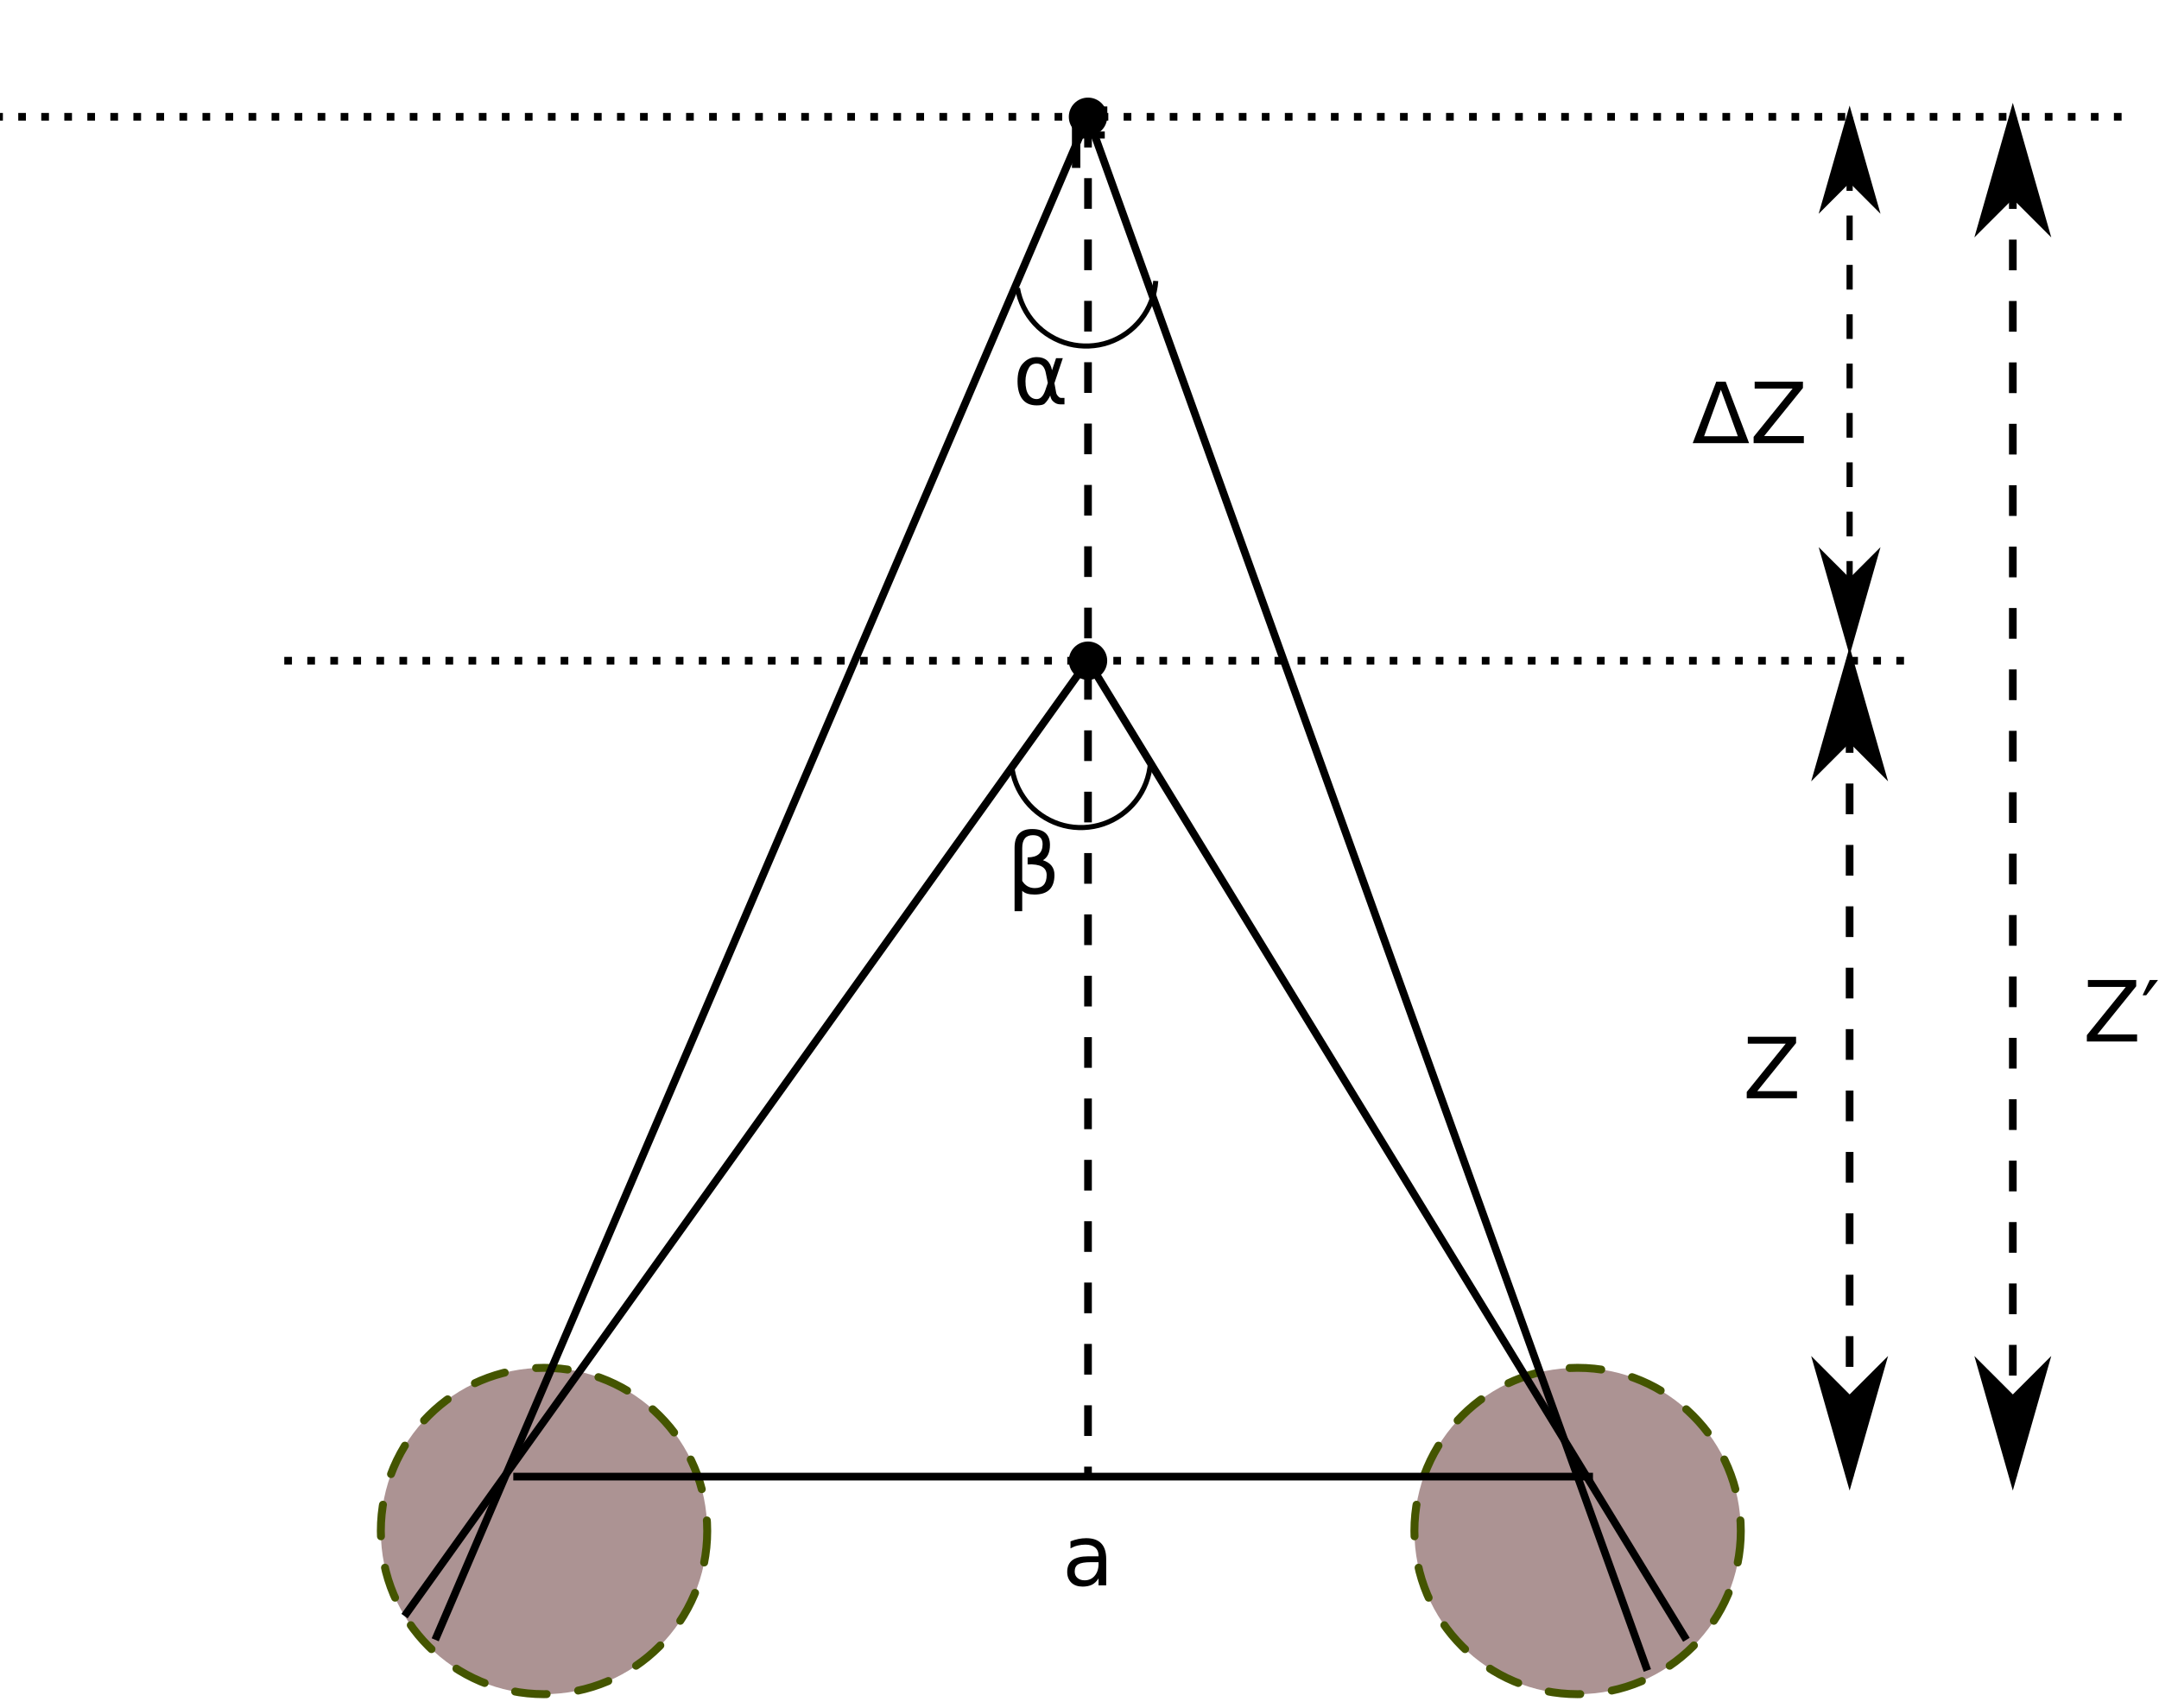
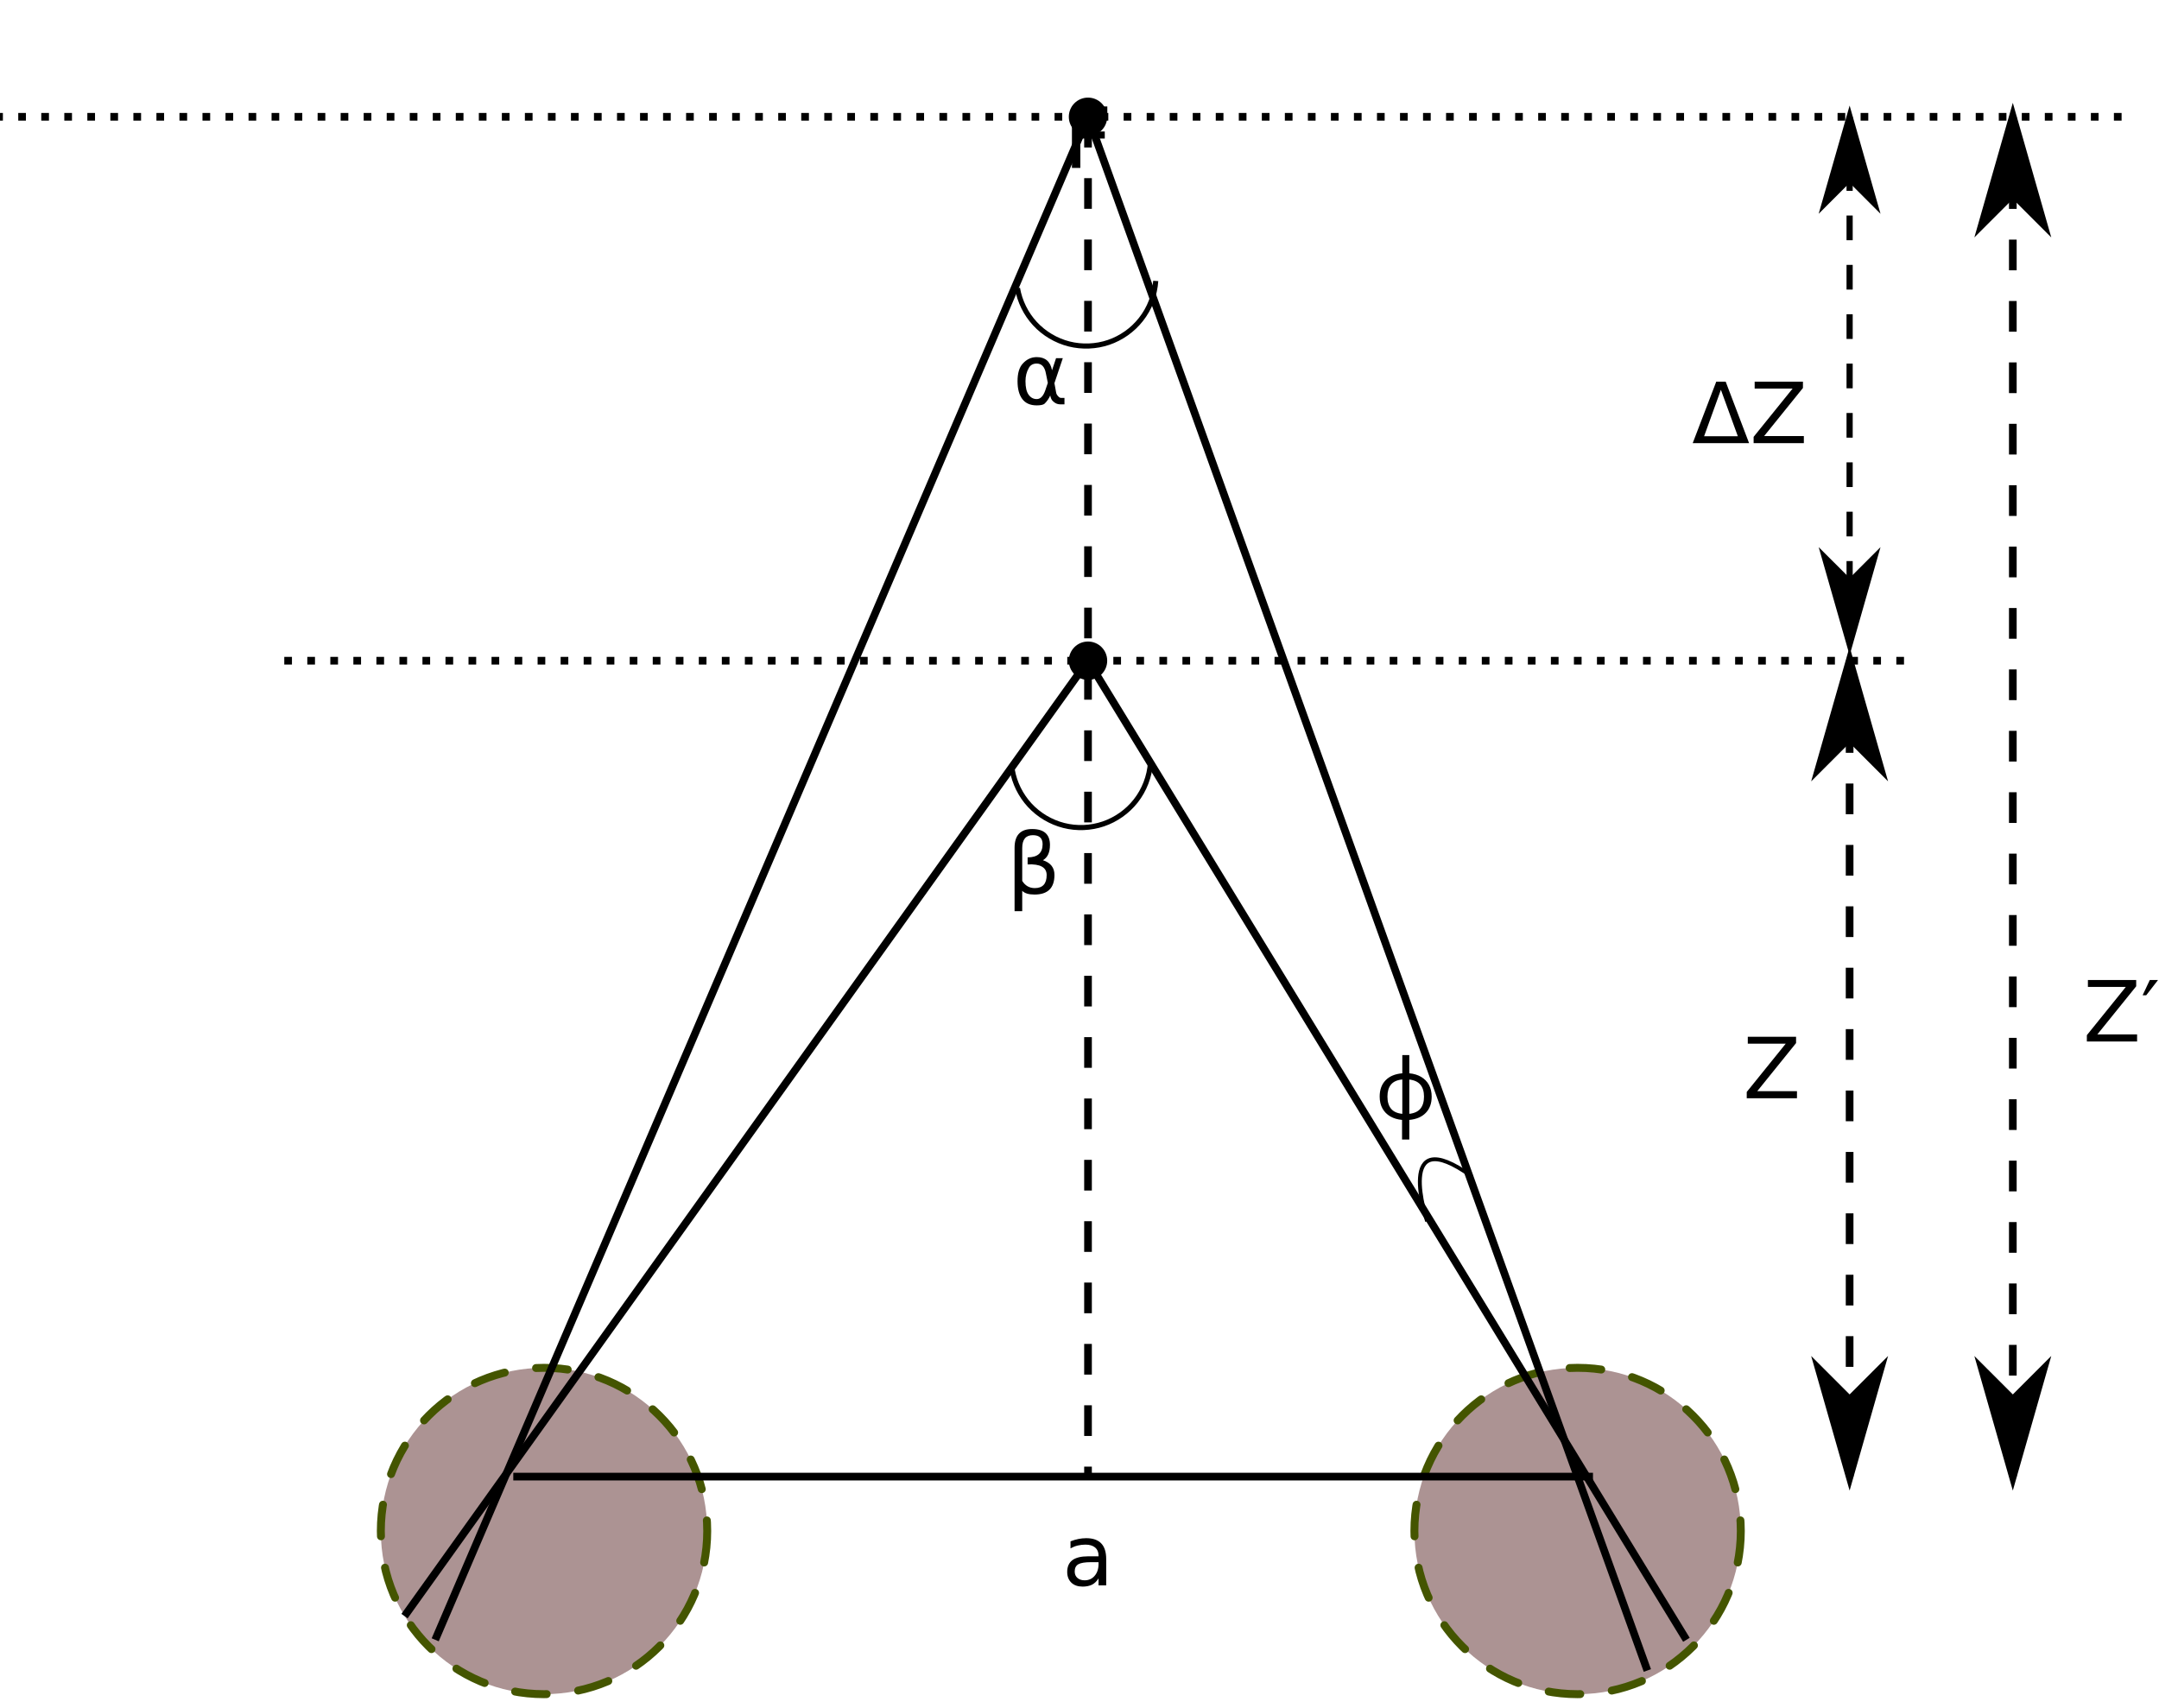
<svg xmlns="http://www.w3.org/2000/svg" id="svg2" version="1.1" width="281.25" height="222.5" xml:space="preserve">
  <defs id="defs6">
    <clipPath clipPathUnits="userSpaceOnUse" id="clipPath18">
      <path d="m 0,1779.13 2250,0 0,-1770.001 -2250,0 L 0,1779.13 z" id="path20" />
    </clipPath>
  </defs>
  <g id="g10" transform="matrix(1.25,0,0,-1.25,0,222.5)">
    <g id="g12" transform="scale(0.1,0.1)">
      <g id="g14">
        <g id="g16" clip-path="url(#clipPath18)">
          <path d="m 737.031,184.289 c 0,-93.949 -76.172,-170.078 -170.082,-170.078 -93.937,0 -170.07,76.129 -170.07,170.078 0,93.902 76.133,170.082 170.07,170.082 93.91,0 170.082,-76.18 170.082,-170.082 z" style="fill:#ac9393;fill-opacity:1;fill-rule:nonzero;stroke:none" id="path22" />
          <path d="m 737.031,184.289 c 0,-93.949 -76.172,-170.078 -170.082,-170.078 -93.937,0 -170.07,76.129 -170.07,170.078 0,93.902 76.133,170.07 170.07,170.07 93.91,0 170.082,-76.168 170.082,-170.07 z" style="fill:none;stroke:#445500;stroke-opacity:1;stroke-width:8.262;stroke-linecap:round;stroke-linejoin:bevel;stroke-miterlimit:4;stroke-dasharray:33.05,33.05;stroke-dashoffset:0" id="path24" />
          <path d="m 1814.18,184.289 c 0,-93.949 -76.13,-170.078 -170.08,-170.078 -93.94,0 -170.08,76.129 -170.08,170.078 0,93.902 76.14,170.082 170.08,170.082 93.95,0 170.08,-76.18 170.08,-170.082 z" style="fill:#ac9393;fill-opacity:1;fill-rule:nonzero;stroke:none" id="path26" />
          <path d="m 1814.18,184.289 c 0,-93.949 -76.13,-170.078 -170.08,-170.078 -93.94,0 -170.08,76.129 -170.08,170.078 0,93.902 76.14,170.07 170.08,170.07 93.95,0 170.08,-76.168 170.08,-170.07 z" style="fill:none;stroke:#445500;stroke-opacity:1;stroke-width:8.262;stroke-linecap:round;stroke-linejoin:bevel;stroke-miterlimit:4;stroke-dasharray:33.05,33.05;stroke-dashoffset:0" id="path28" />
          <path d="M 453.551,70.891 1133.87,1658.27 1716.8,38.902" style="fill:none;stroke:#000000;stroke-opacity:1;stroke-width:8;stroke-linecap:butt;stroke-linejoin:miter;stroke-miterlimit:4;stroke-dasharray:none" id="path30" />
          <path d="m 534.922,240.973 1125.198,0" style="fill:none;stroke:#000000;stroke-opacity:1;stroke-width:8;stroke-linecap:butt;stroke-linejoin:miter;stroke-miterlimit:4;stroke-dasharray:none" id="path32" />
          <path d="M 421.559,95.582 1133.87,1091.36 1757.5,70.891" style="fill:none;stroke:#000000;stroke-opacity:1;stroke-width:8;stroke-linecap:butt;stroke-linejoin:miter;stroke-miterlimit:4;stroke-dasharray:none" id="path34" />
          <path d="m 1133.87,1658.27 0,-1417.297" style="fill:none;stroke:#000000;stroke-opacity:1;stroke-width:7.994;stroke-linecap:butt;stroke-linejoin:miter;stroke-miterlimit:4;stroke-dasharray:31.975,31.975;stroke-dashoffset:0" id="path36" />
          <g id="g38" transform="scale(10,10)">
            <text transform="matrix(1,0,0,-1,110.688,12.7578)" id="text40">
              <tspan style="fill:#000000;fill-opacity:1;fill-rule:nonzero;stroke:none;font-family:DejaVu Sans;font-variant:normal;font-weight:normal;font-size:8.8;writing-mode:lr;-inkscape-font-specification:DejaVuSans" x="0" y="0" id="tspan42">a</tspan>
            </text>
          </g>
          <path d="m 2097.66,1658.27 0,-1417.297" style="fill:none;stroke:#000000;stroke-opacity:1;stroke-width:8;stroke-linecap:butt;stroke-linejoin:miter;stroke-miterlimit:4;stroke-dasharray:32,32;stroke-dashoffset:0" id="path44" />
          <path d="m 2097.66,1578.27 31.99,-31.99 -31.99,111.99 -32,-111.99 32,31.99 z" style="fill:#000000;fill-opacity:1;fill-rule:evenodd;stroke:none" id="path46" />
          <path d="m 2097.66,1578.27 31.99,-31.99 -31.99,111.99 -32,-111.99 32,31.99 z" style="fill:none;stroke:#000000;stroke-opacity:1;stroke-width:8;stroke-linecap:butt;stroke-linejoin:miter;stroke-miterlimit:4;stroke-dasharray:none" id="path48" />
          <path d="m 2097.66,320.969 -32,31.992 32,-111.992 31.99,111.992 -31.99,-31.992 z" style="fill:#000000;fill-opacity:1;fill-rule:evenodd;stroke:none" id="path50" />
          <path d="m 2097.66,320.973 -32,31.988 32,-111.988 31.99,111.988 -31.99,-31.988 z" style="fill:none;stroke:#000000;stroke-opacity:1;stroke-width:8;stroke-linecap:butt;stroke-linejoin:miter;stroke-miterlimit:4;stroke-dasharray:none" id="path52" />
          <path d="m 1927.58,1091.36 0,-850.387" style="fill:none;stroke:#000000;stroke-opacity:1;stroke-width:8;stroke-linecap:butt;stroke-linejoin:miter;stroke-miterlimit:4;stroke-dasharray:32,32;stroke-dashoffset:0" id="path54" />
          <path d="m 1927.58,1011.36 31.99,-31.989 -31.99,111.989 -31.99,-111.989 31.99,31.989 z" style="fill:#000000;fill-opacity:1;fill-rule:evenodd;stroke:none" id="path56" />
          <path d="m 1927.58,1011.36 31.99,-32.001 -31.99,112.001 -31.99,-112.001 31.99,32.001 z" style="fill:none;stroke:#000000;stroke-opacity:1;stroke-width:8;stroke-linecap:butt;stroke-linejoin:miter;stroke-miterlimit:4;stroke-dasharray:none" id="path58" />
          <path d="m 1927.58,320.969 -31.99,31.992 31.99,-111.992 31.99,111.992 -31.99,-31.992 z" style="fill:#000000;fill-opacity:1;fill-rule:evenodd;stroke:none" id="path60" />
          <path d="m 1927.58,320.973 -31.99,31.988 31.99,-111.988 31.99,111.988 -31.99,-31.988 z" style="fill:none;stroke:#000000;stroke-opacity:1;stroke-width:8;stroke-linecap:butt;stroke-linejoin:miter;stroke-miterlimit:4;stroke-dasharray:none" id="path62" />
          <g id="g64" transform="scale(10,10)">
            <text transform="matrix(1,0,0,-1,181.646,63.5328)" id="text66">
              <tspan style="fill:#000000;fill-opacity:1;fill-rule:nonzero;stroke:none;font-family:DejaVu Sans;font-variant:normal;font-weight:normal;font-size:8.8;writing-mode:lr;-inkscape-font-specification:DejaVuSans" x="0" y="0" id="tspan68">Z</tspan>
              <tspan style="fill:#000000;fill-opacity:1;fill-rule:nonzero;stroke:none;font-family:DejaVu Sans;font-variant:normal;font-weight:normal;font-size:8.8;writing-mode:lr;-inkscape-font-specification:DejaVuSans" x="35.444 41.472" y="-5.918" id="tspan70">Z′</tspan>
            </text>
          </g>
          <path d="m 1153.87,1091.36 c 0,-11.06 -8.95,-20 -20,-20 -11.06,0 -20,8.94 -20,20 0,11.05 8.94,20 20,20 11.05,0 20,-8.95 20,-20 z" style="fill:#000000;fill-opacity:1;fill-rule:nonzero;stroke:none" id="path72" />
          <path d="m 1153.87,1658.27 c 0,-11.01 -8.95,-20 -20,-20 -11.06,0 -20,8.99 -20,20 0,11.06 8.94,20 20,20 11.05,0 20,-8.94 20,-20 z" style="fill:#000000;fill-opacity:1;fill-rule:nonzero;stroke:none" id="path74" />
          <g id="g76" transform="scale(10,10)">
            <text transform="matrix(1,0,0,-1,110.852,171.498)" id="text78">
              <tspan style="font-size:8.8px;font-variant:normal;font-weight:normal;writing-mode:lr-tb;fill:#000000;fill-opacity:1;fill-rule:nonzero;stroke:none;font-family:DejaVu Sans;-inkscape-font-specification:DejaVuSans" x="0" y="0" id="tspan80" />
              <tspan style="font-size:8.8px;font-variant:normal;font-weight:normal;writing-mode:lr-tb;fill:#000000;fill-opacity:1;fill-rule:nonzero;stroke:none;font-family:DejaVu Sans;-inkscape-font-specification:DejaVuSans" x="0" y="11" id="tspan82">F</tspan>
            </text>
          </g>
          <path d="M 2211.02,1658.27 0,1658.27" style="fill:none;stroke:#000000;stroke-opacity:1;stroke-width:8;stroke-linecap:butt;stroke-linejoin:miter;stroke-miterlimit:4;stroke-dasharray:8,16;stroke-dashoffset:0" id="path84" />
          <path d="m 1984.26,1091.36 -1700.78,0" style="fill:none;stroke:#000000;stroke-opacity:1;stroke-width:8;stroke-linecap:butt;stroke-linejoin:miter;stroke-miterlimit:4;stroke-dasharray:8,16;stroke-dashoffset:0" id="path86" />
          <path d="m 1060.35,1479.64 c 2.38,-13.75 8.79,-26.8 18.28,-37.03 9.46,-10.24 21.96,-17.66 35.47,-21.1 13.52,-3.4 28.05,-2.85 41.25,1.64 13.2,4.5 25.04,12.89 33.67,23.87 9.03,11.41 14.46,25.63 15.43,40.16" style="fill:none;stroke:#000000;stroke-opacity:1;stroke-width:5.315;stroke-linecap:butt;stroke-linejoin:miter;stroke-miterlimit:4;stroke-dasharray:none" id="path88" />
          <path d="m 1054.88,977.723 c 2.39,-13.75 8.79,-26.75 18.28,-36.993 9.46,-10.23 21.96,-17.648 35.47,-21.089 13.52,-3.442 28.01,-2.852 41.25,1.64 13.21,4.489 25.04,12.891 33.67,23.828 9.03,11.442 14.46,25.661 15.43,40.192" style="fill:none;stroke:#000000;stroke-opacity:1;stroke-width:5.315;stroke-linecap:butt;stroke-linejoin:miter;stroke-miterlimit:4;stroke-dasharray:none" id="path90" />
          <g id="g92" transform="scale(10,10)">
            <text transform="matrix(1,0,0,-1,105.558,135.858)" id="text94">
              <tspan style="fill:#000000;fill-opacity:1;fill-rule:nonzero;stroke:none;font-family:DejaVu Sans;font-variant:normal;font-weight:normal;font-size:8.8;writing-mode:lr;-inkscape-font-specification:DejaVuSans" x="0" y="0" id="tspan96">α</tspan>
              <tspan style="fill:#000000;fill-opacity:1;fill-rule:nonzero;stroke:none;font-family:DejaVu Sans;font-variant:normal;font-weight:normal;font-size:8.8;writing-mode:lr;-inkscape-font-specification:DejaVuSans" x="-0.651" y="50.999" id="tspan98">β</tspan>
            </text>
          </g>
          <path d="m 1927.58,1658.27 0,-549.61" style="fill:none;stroke:#000000;stroke-opacity:1;stroke-width:6.431;stroke-linecap:butt;stroke-linejoin:miter;stroke-miterlimit:4;stroke-dasharray:25.726,25.726;stroke-dashoffset:0" id="path100" />
          <path d="m 1927.58,1593.97 25.7,-25.74 -25.7,90.04 -25.74,-90.04 25.74,25.74 z" style="fill:#000000;fill-opacity:1;fill-rule:evenodd;stroke:none" id="path102" />
          <path d="m 1927.58,1593.97 25.7,-25.74 -25.7,90.04 -25.74,-90.04 25.74,25.74 z" style="fill:none;stroke:#000000;stroke-opacity:1;stroke-width:6.431;stroke-linecap:butt;stroke-linejoin:miter;stroke-miterlimit:4;stroke-dasharray:none" id="path104" />
          <path d="m 1927.58,1173 -25.74,25.7 25.74,-90.04 25.7,90.04 -25.7,-25.7 z" style="fill:#000000;fill-opacity:1;fill-rule:evenodd;stroke:none" id="path106" />
          <path d="m 1927.58,1173 -25.74,25.7 25.74,-90.04 25.7,90.04 -25.7,-25.7 z" style="fill:none;stroke:#000000;stroke-opacity:1;stroke-width:6.431;stroke-linecap:butt;stroke-linejoin:miter;stroke-miterlimit:4;stroke-dasharray:none" id="path108" />
          <g id="g110" transform="scale(10,10)">
            <text transform="matrix(1,0,0,-1,176.343,131.813)" id="text112">
              <tspan style="fill:#000000;fill-opacity:1;fill-rule:nonzero;stroke:none;font-family:DejaVu Sans;font-variant:normal;font-weight:normal;font-size:8.8;writing-mode:lr;-inkscape-font-specification:DejaVuSans" x="0 6.015" y="0" id="tspan114">ΔZ</tspan>
            </text>
          </g>
        </g>
      </g>
      <flowRoot xml:space="preserve" id="flowRoot3091" style="font-size:11px;font-style:normal;font-variant:normal;font-weight:normal;font-stretch:normal;text-align:center;line-height:125%;letter-spacing:0px;word-spacing:0px;writing-mode:lr-tb;text-anchor:middle;fill:#000000;fill-opacity:1;stroke:none;font-family:Sans;-inkscape-font-specification:Sans" transform="matrix(8,0,0,-8,48,1780)">
        <flowRegion id="flowRegion3093">
          <rect id="rect3095" width="14.613" height="13.671" x="122.564" y="70.71" />
        </flowRegion>
        <flowPara id="flowPara3097">F</flowPara>
      </flowRoot>
      <flowRoot xml:space="preserve" id="flowRoot3099" style="font-size:11px;font-style:normal;font-variant:normal;font-weight:normal;font-stretch:normal;text-align:center;line-height:125%;letter-spacing:0px;word-spacing:0px;writing-mode:lr-tb;text-anchor:middle;fill:#000000;fill-opacity:1;stroke:none;font-family:Sans;-inkscape-font-specification:Sans" transform="matrix(8,0,0,-8,0,1796)">
        <flowRegion id="flowRegion3101">
          <rect id="rect3103" width="16.97" height="15.556" x="133.406" y="2.357" />
        </flowRegion>
        <flowPara id="flowPara3105">F′</flowPara>
      </flowRoot>
+       <path style="fill:none;stroke:#000000;stroke-width:4.039px;stroke-linecap:butt;stroke-linejoin:miter;stroke-opacity:1" d="m 1487.261,507.117 c 0,0 -35.255,105.48 46.388,46.88" id="path3046" />
+       <text xml:space="preserve" style="font-size:320px;font-style:normal;font-weight:normal;line-height:125%;letter-spacing:0px;word-spacing:0px;fill:#000000;fill-opacity:1;stroke:none;font-family:Sans" x="1433.074" y="-613.452" id="text3052" transform="scale(1,-1)">
+         <tspan id="tspan3054" x="1433.074" y="-613.452" style="font-size:88px">ϕ</tspan>
+       </text>
    </g>
  </g>
</svg>
